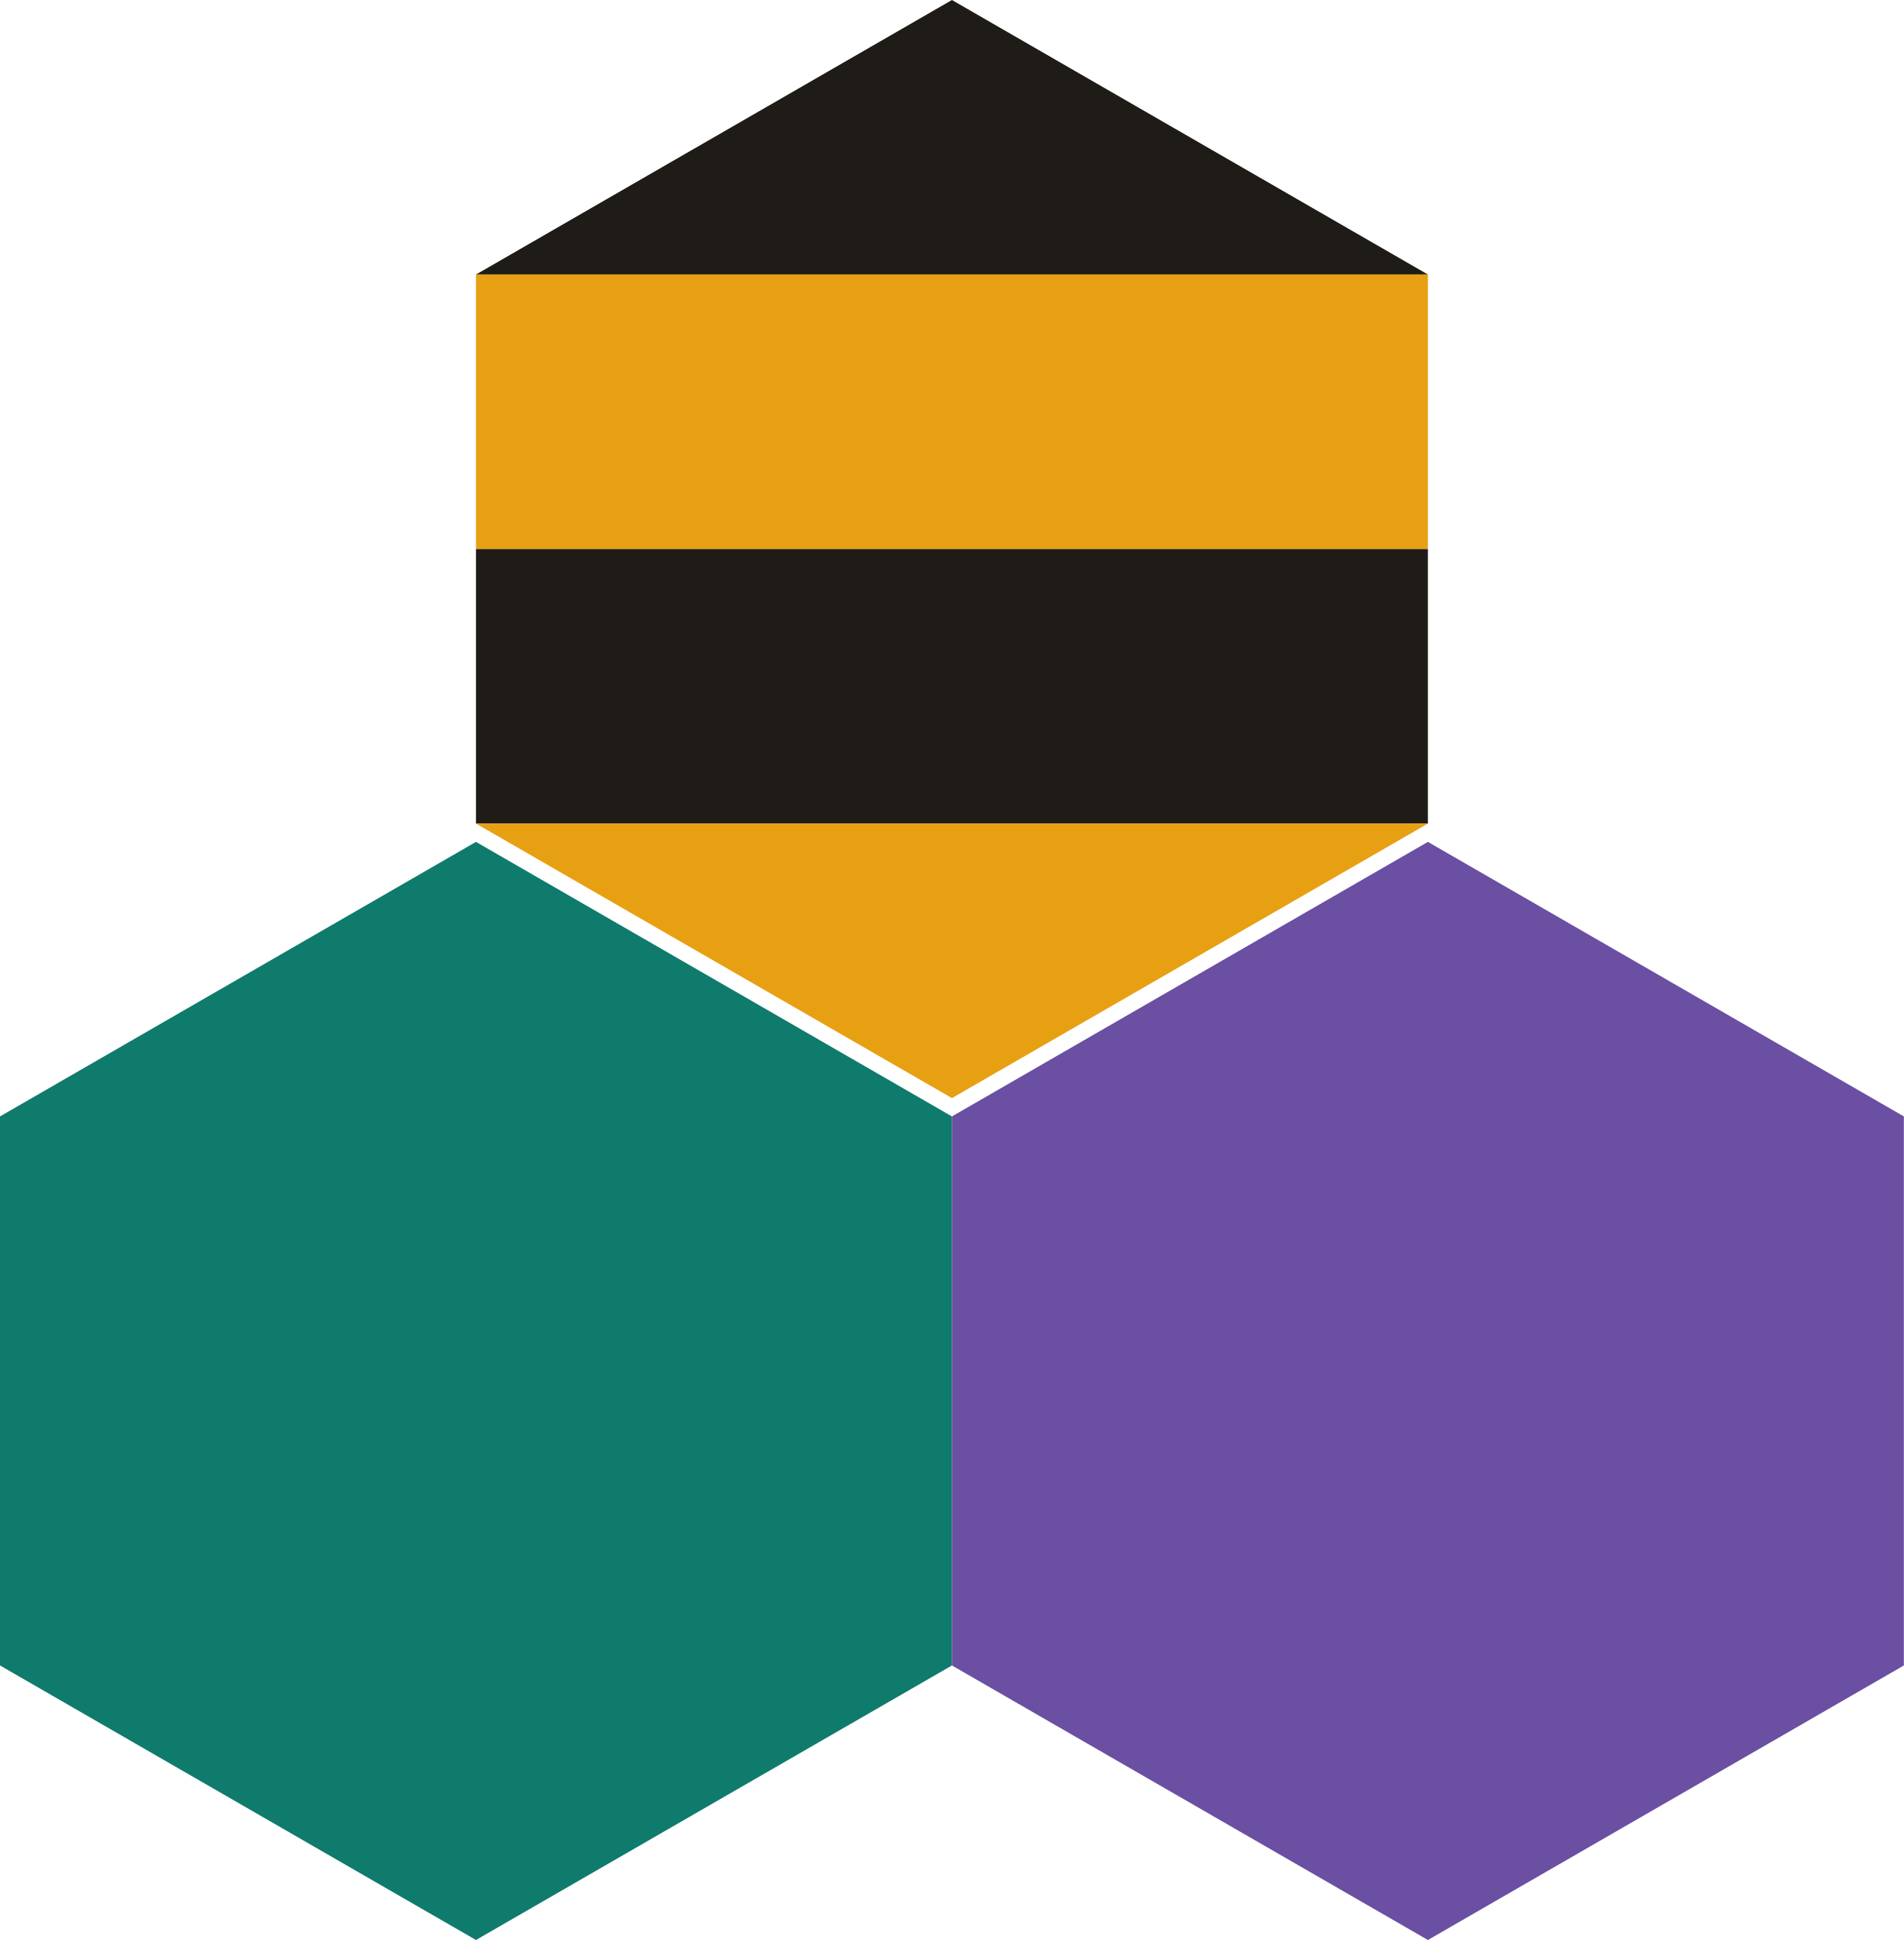
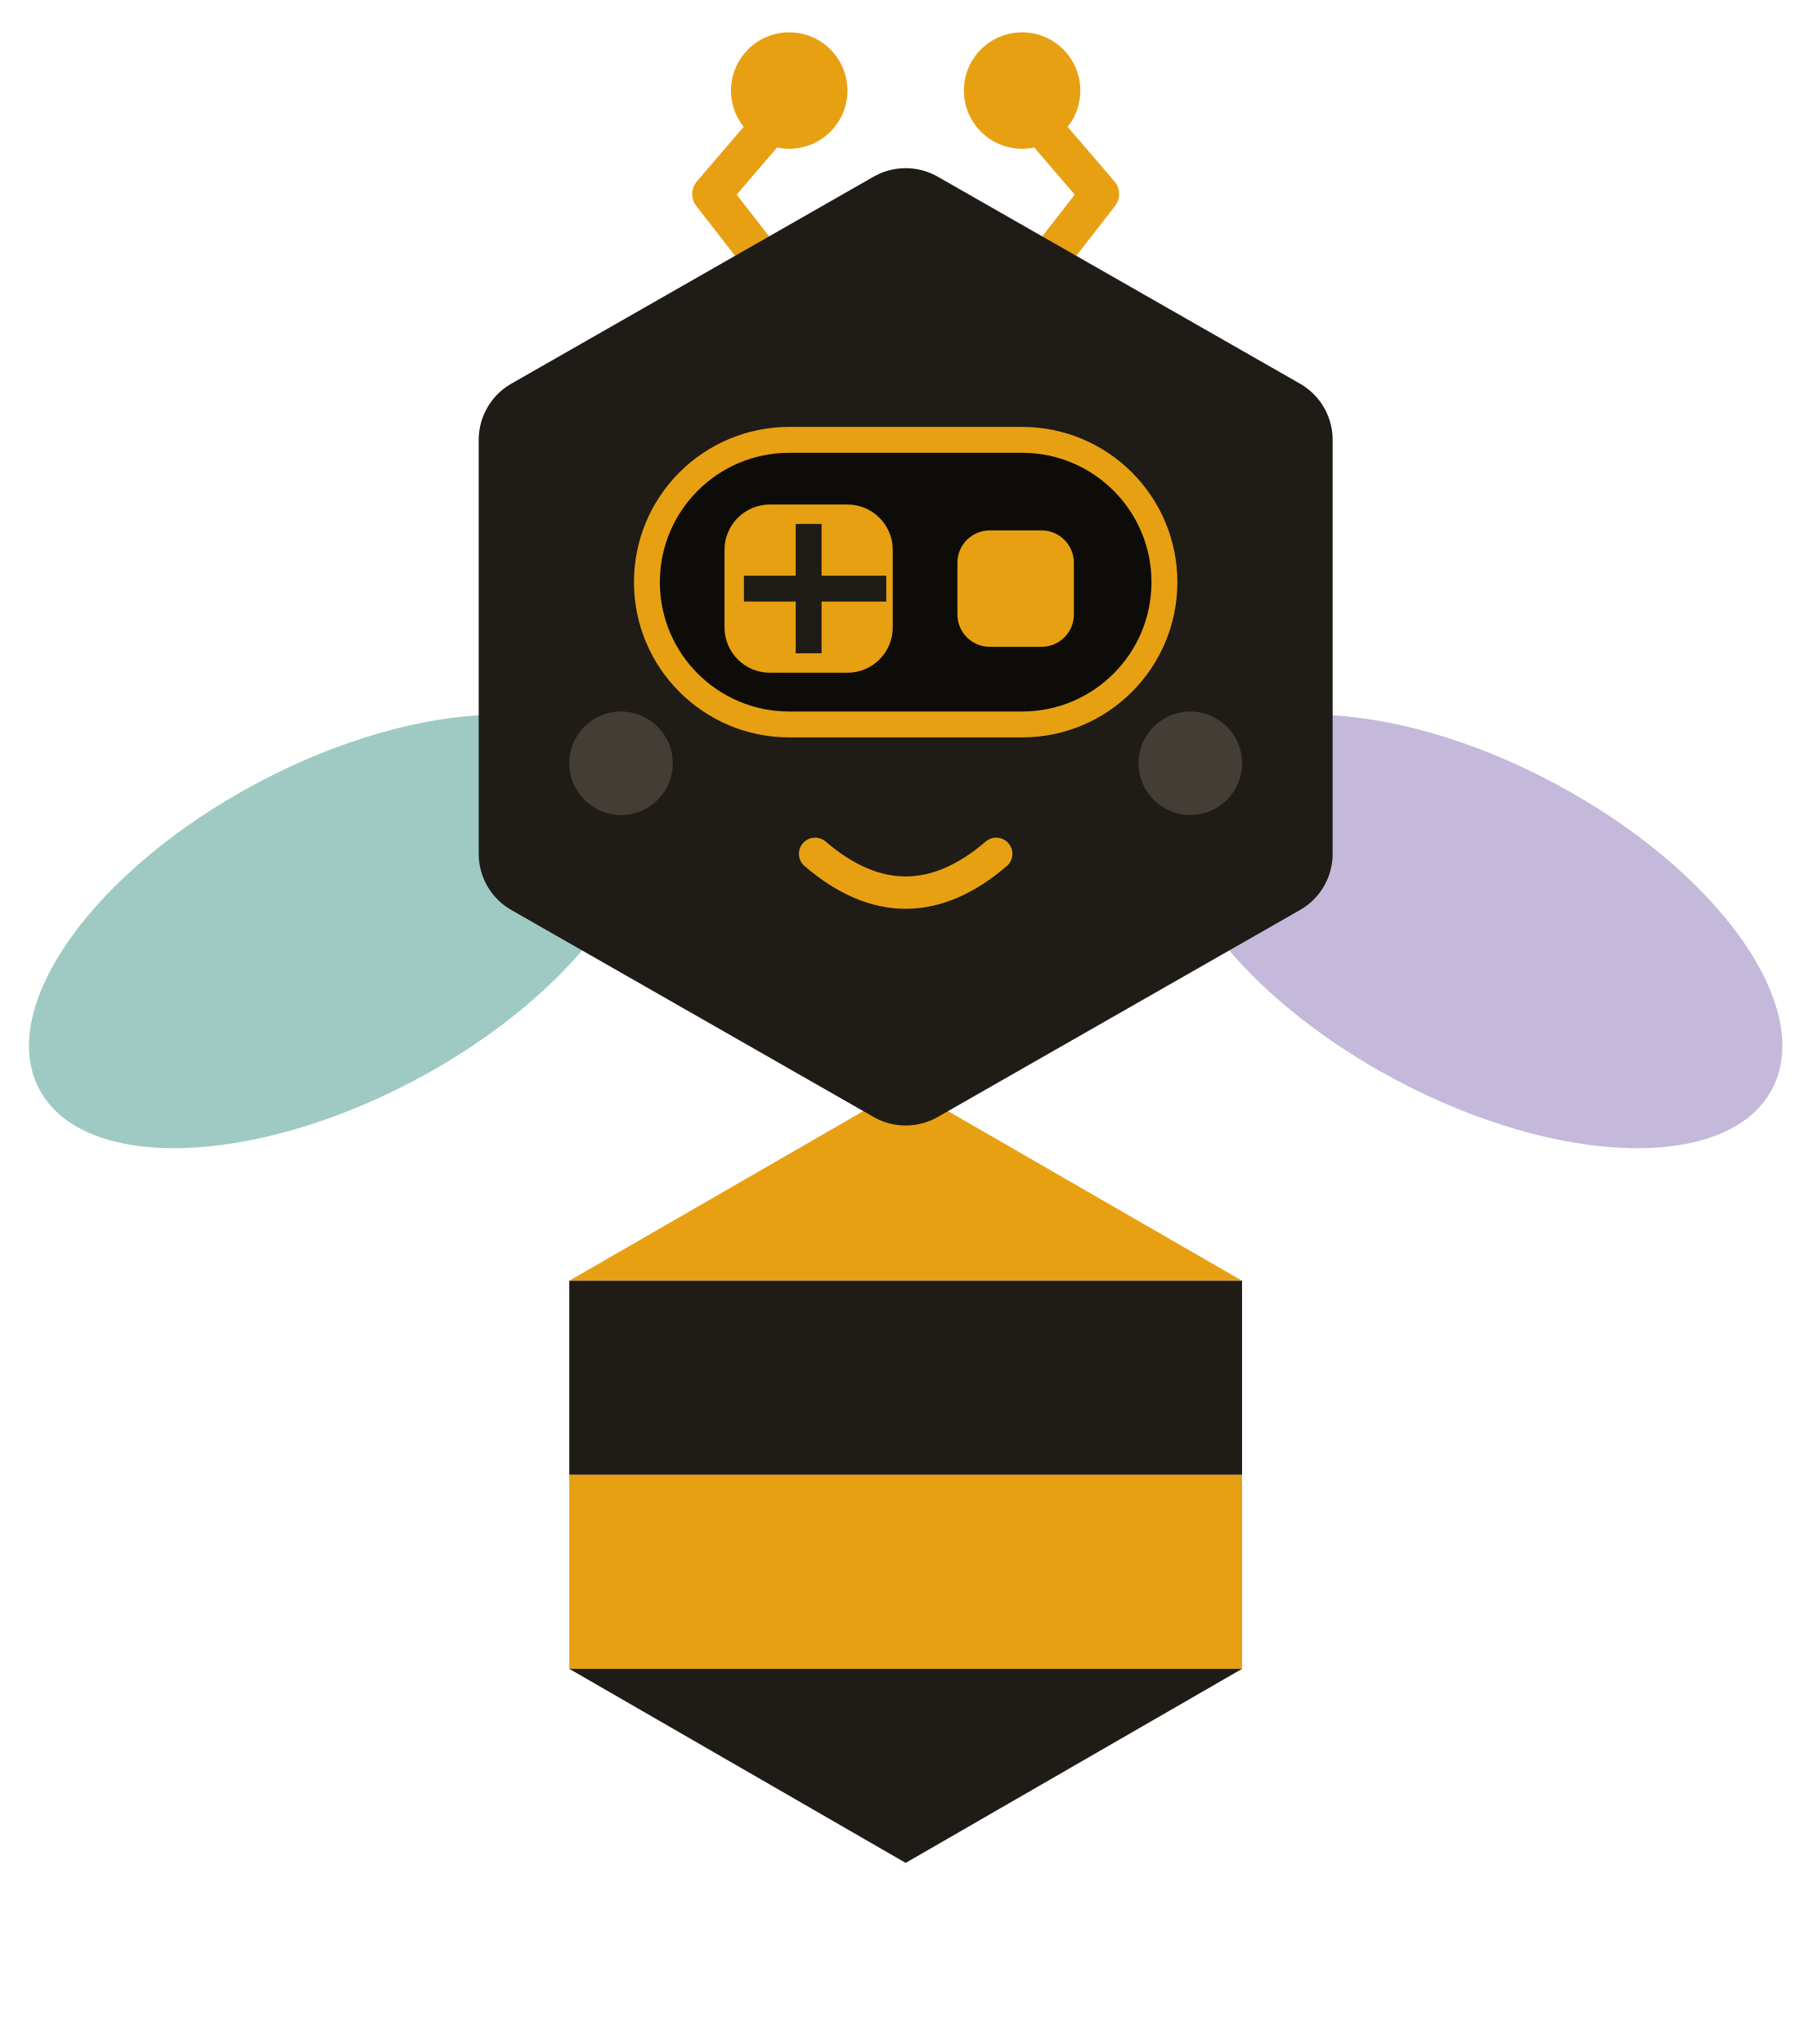
- <svg xmlns="http://www.w3.org/2000/svg" viewBox="0 0 104 106" role="img" aria-label="Coloured Bees mark">
-   <g>
-     <clipPath id="hexC">
-       <polygon points="52,0 78,15 78,45 52,60 26,45 26,15" />
-     </clipPath>
-     <g clip-path="url(#hexC)">
-       <rect x="26" y="0" width="52" height="15" fill="#1F1B16" />
-       <rect x="26" y="15" width="52" height="15" fill="#E8A013" />
-       <rect x="26" y="30" width="52" height="15" fill="#1F1B16" />
-       <rect x="26" y="45" width="52" height="15" fill="#E8A013" />
-     </g>
+ <svg xmlns="http://www.w3.org/2000/svg" viewBox="0 0 140 158" role="img" aria-label="Coloured Bees robot bee mark — hexagon variant">
+   <ellipse cx="26" cy="72" rx="26" ry="13" fill="#0F7B6C" opacity="0.4" transform="rotate(-28 26 72)" />
+   <ellipse cx="114" cy="72" rx="26" ry="13" fill="#6B4FA3" opacity="0.4" transform="rotate(28 114 72)" />
+   <g fill="none" stroke="#E8A013" stroke-width="3" stroke-linecap="round" stroke-linejoin="round">
+     <polyline points="62,24 55,15 61,8" />
+     <polyline points="78,24 85,15 79,8" />
  </g>
-   <polygon points="26,46 52,61 52,91 26,106 0,91 0,61" fill="#0F7B6C" />
-   <polygon points="78,46 104,61 104,91 78,106 52,91 52,61" fill="#6B4FA3" />
+   <circle cx="61" cy="7" r="4.5" fill="#E8A013" />
+   <circle cx="79" cy="7" r="4.5" fill="#E8A013" />
+   <clipPath id="bodyHexA">
+     <polygon points="70,84 96,99 96,129 70,144 44,129 44,99" />
+   </clipPath>
+   <g clip-path="url(#bodyHexA)">
+     <rect x="44" y="84" width="52" height="15" fill="#E8A013" />
+     <rect x="44" y="99" width="52" height="15" fill="#1F1B16" />
+     <rect x="44" y="114" width="52" height="15" fill="#E8A013" />
+     <rect x="44" y="129" width="52" height="15" fill="#1F1B16" />
+   </g>
+   <polygon points="70,18 98,34 98,66 70,82 42,66 42,34" fill="#1F1B16" stroke="#1F1B16" stroke-width="10" stroke-linejoin="round" />
+   <circle cx="48" cy="59" r="4" fill="#6E675C" opacity="0.45" />
+   <circle cx="92" cy="59" r="4" fill="#6E675C" opacity="0.45" />
+   <rect x="50" y="34" width="40" height="22" rx="11" fill="#0E0C09" stroke="#E8A013" stroke-width="2" />
+   <rect x="56" y="39" width="13" height="13" rx="3.5" fill="#E8A013" />
+   <path d="M 62.5 40.5 V 50.5 M 57.5 45.5 H 68.5" stroke="#1F1B16" stroke-width="2" />
+   <rect x="74" y="41" width="9" height="9" rx="2.5" fill="#E8A013" />
+   <path d="M 63 66 Q 70 72 77 66" fill="none" stroke="#E8A013" stroke-width="2.5" stroke-linecap="round" />
</svg>
